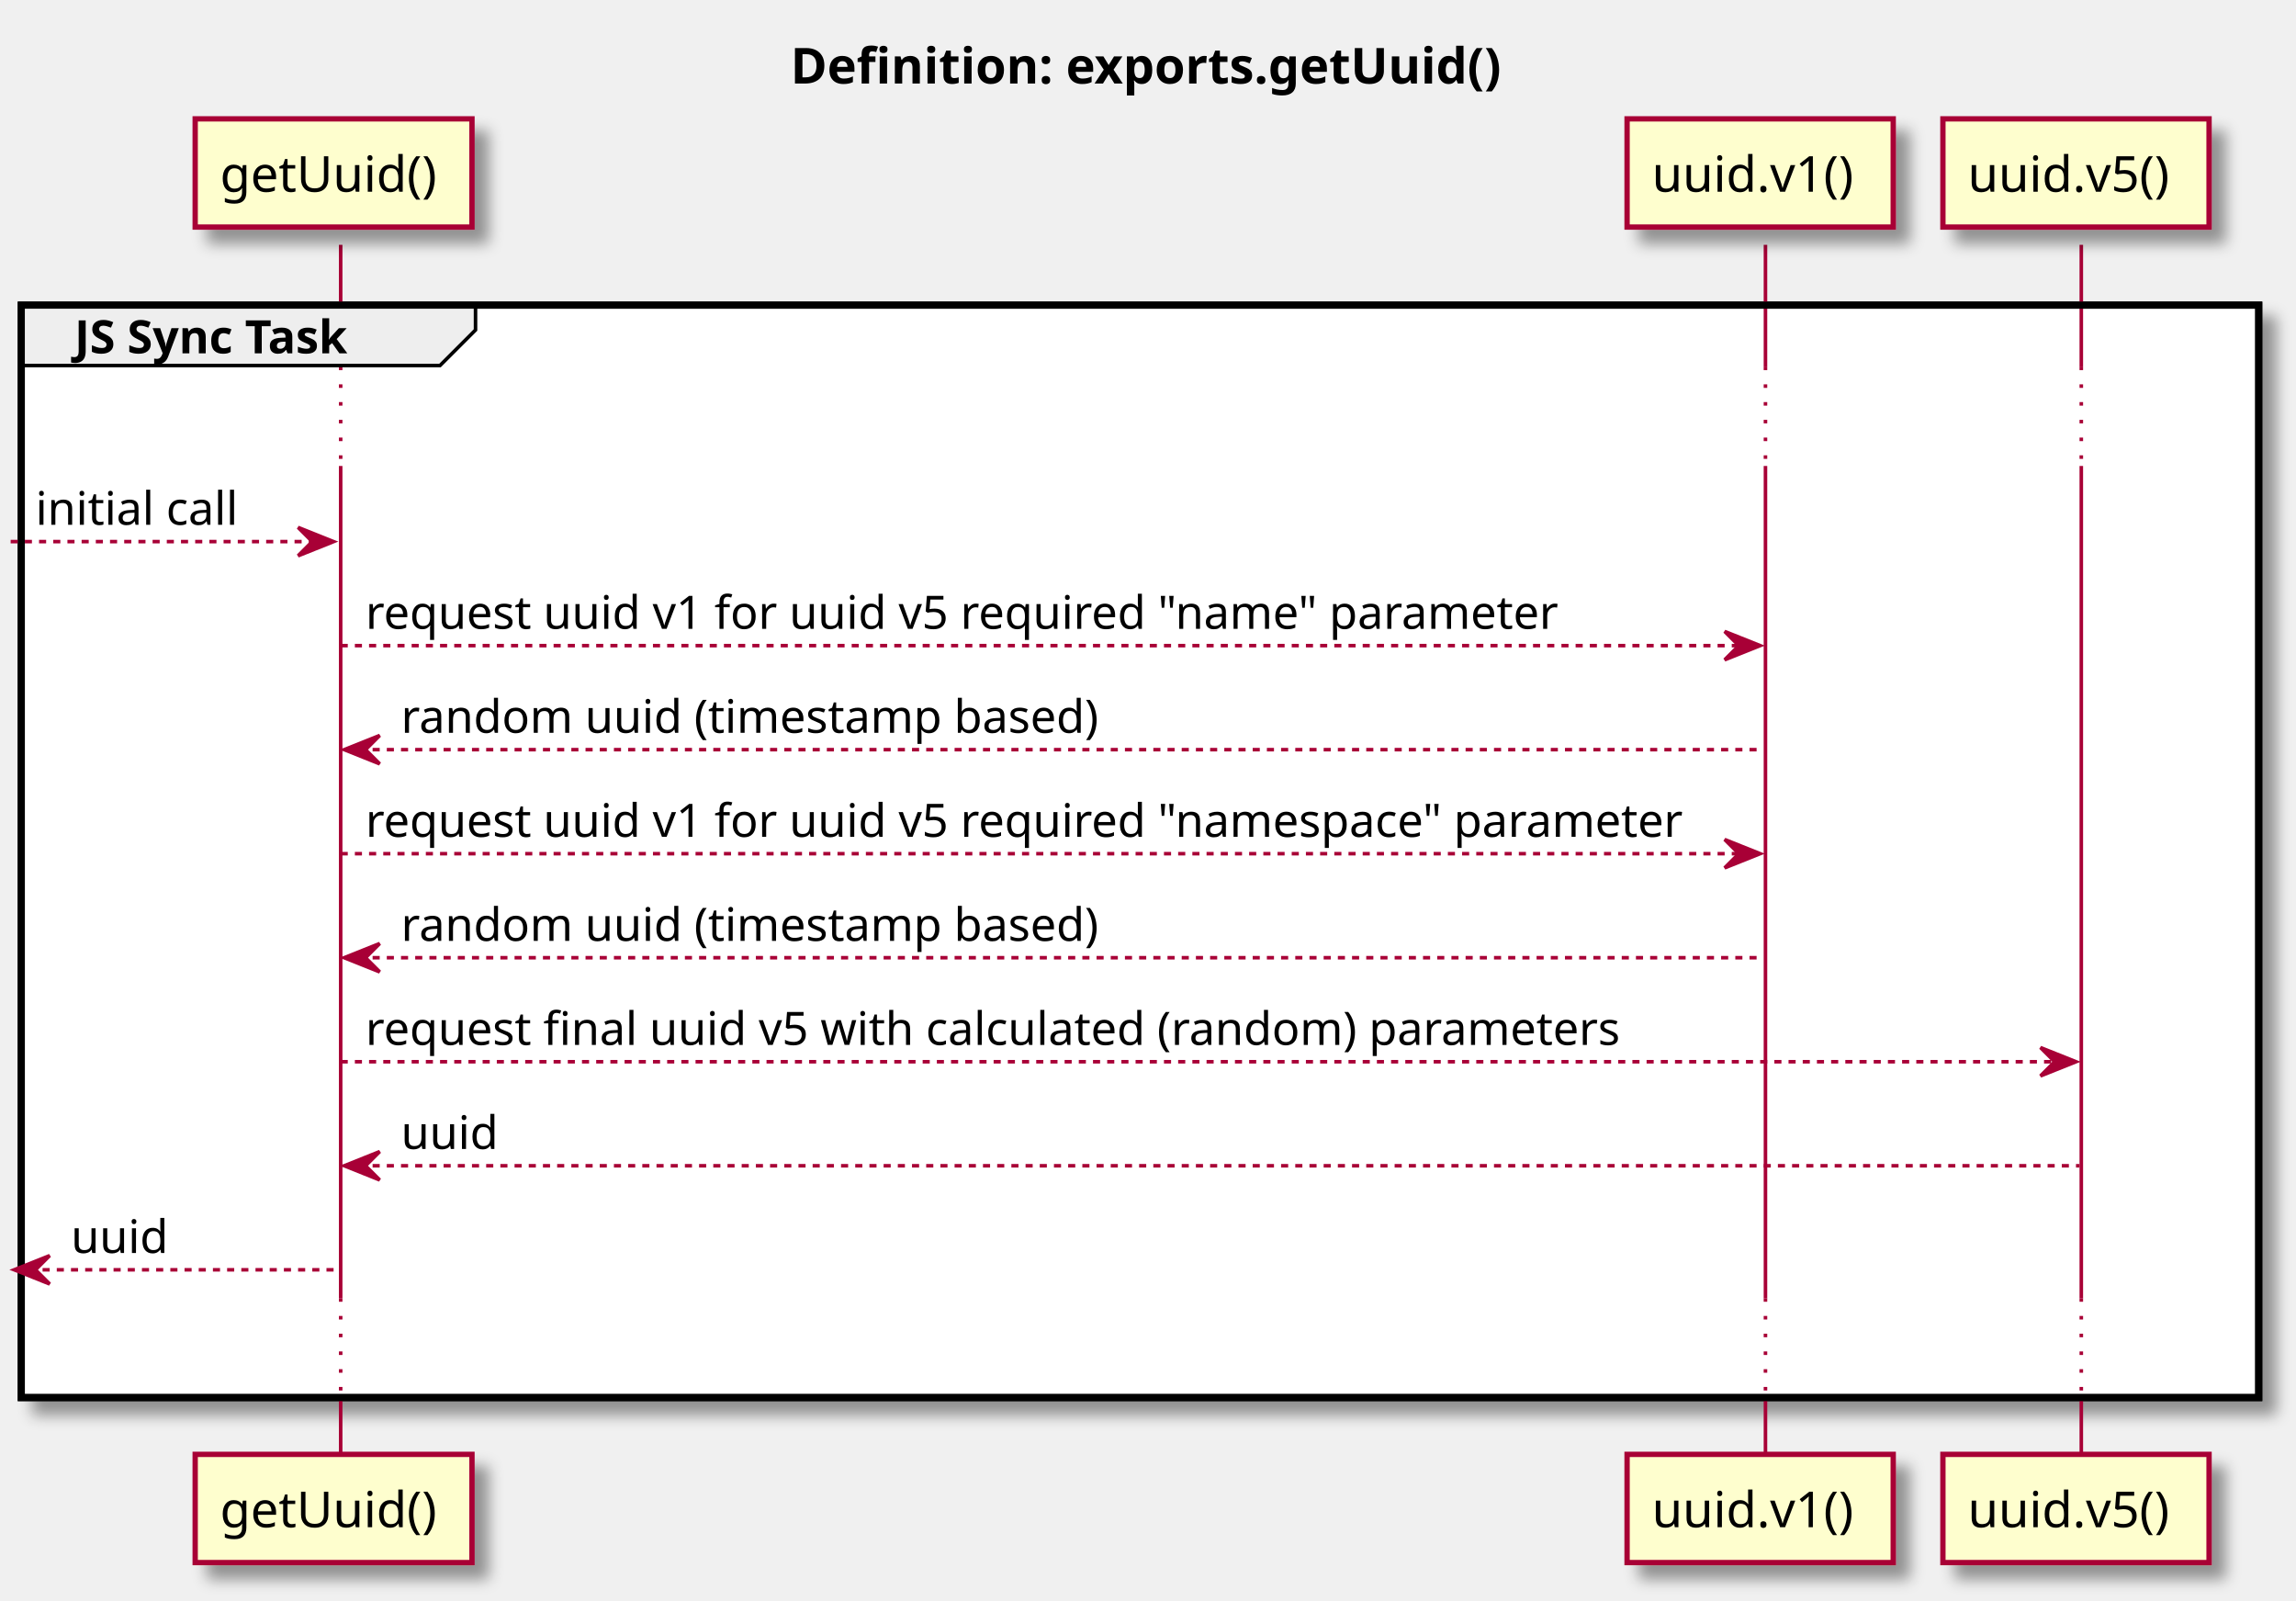
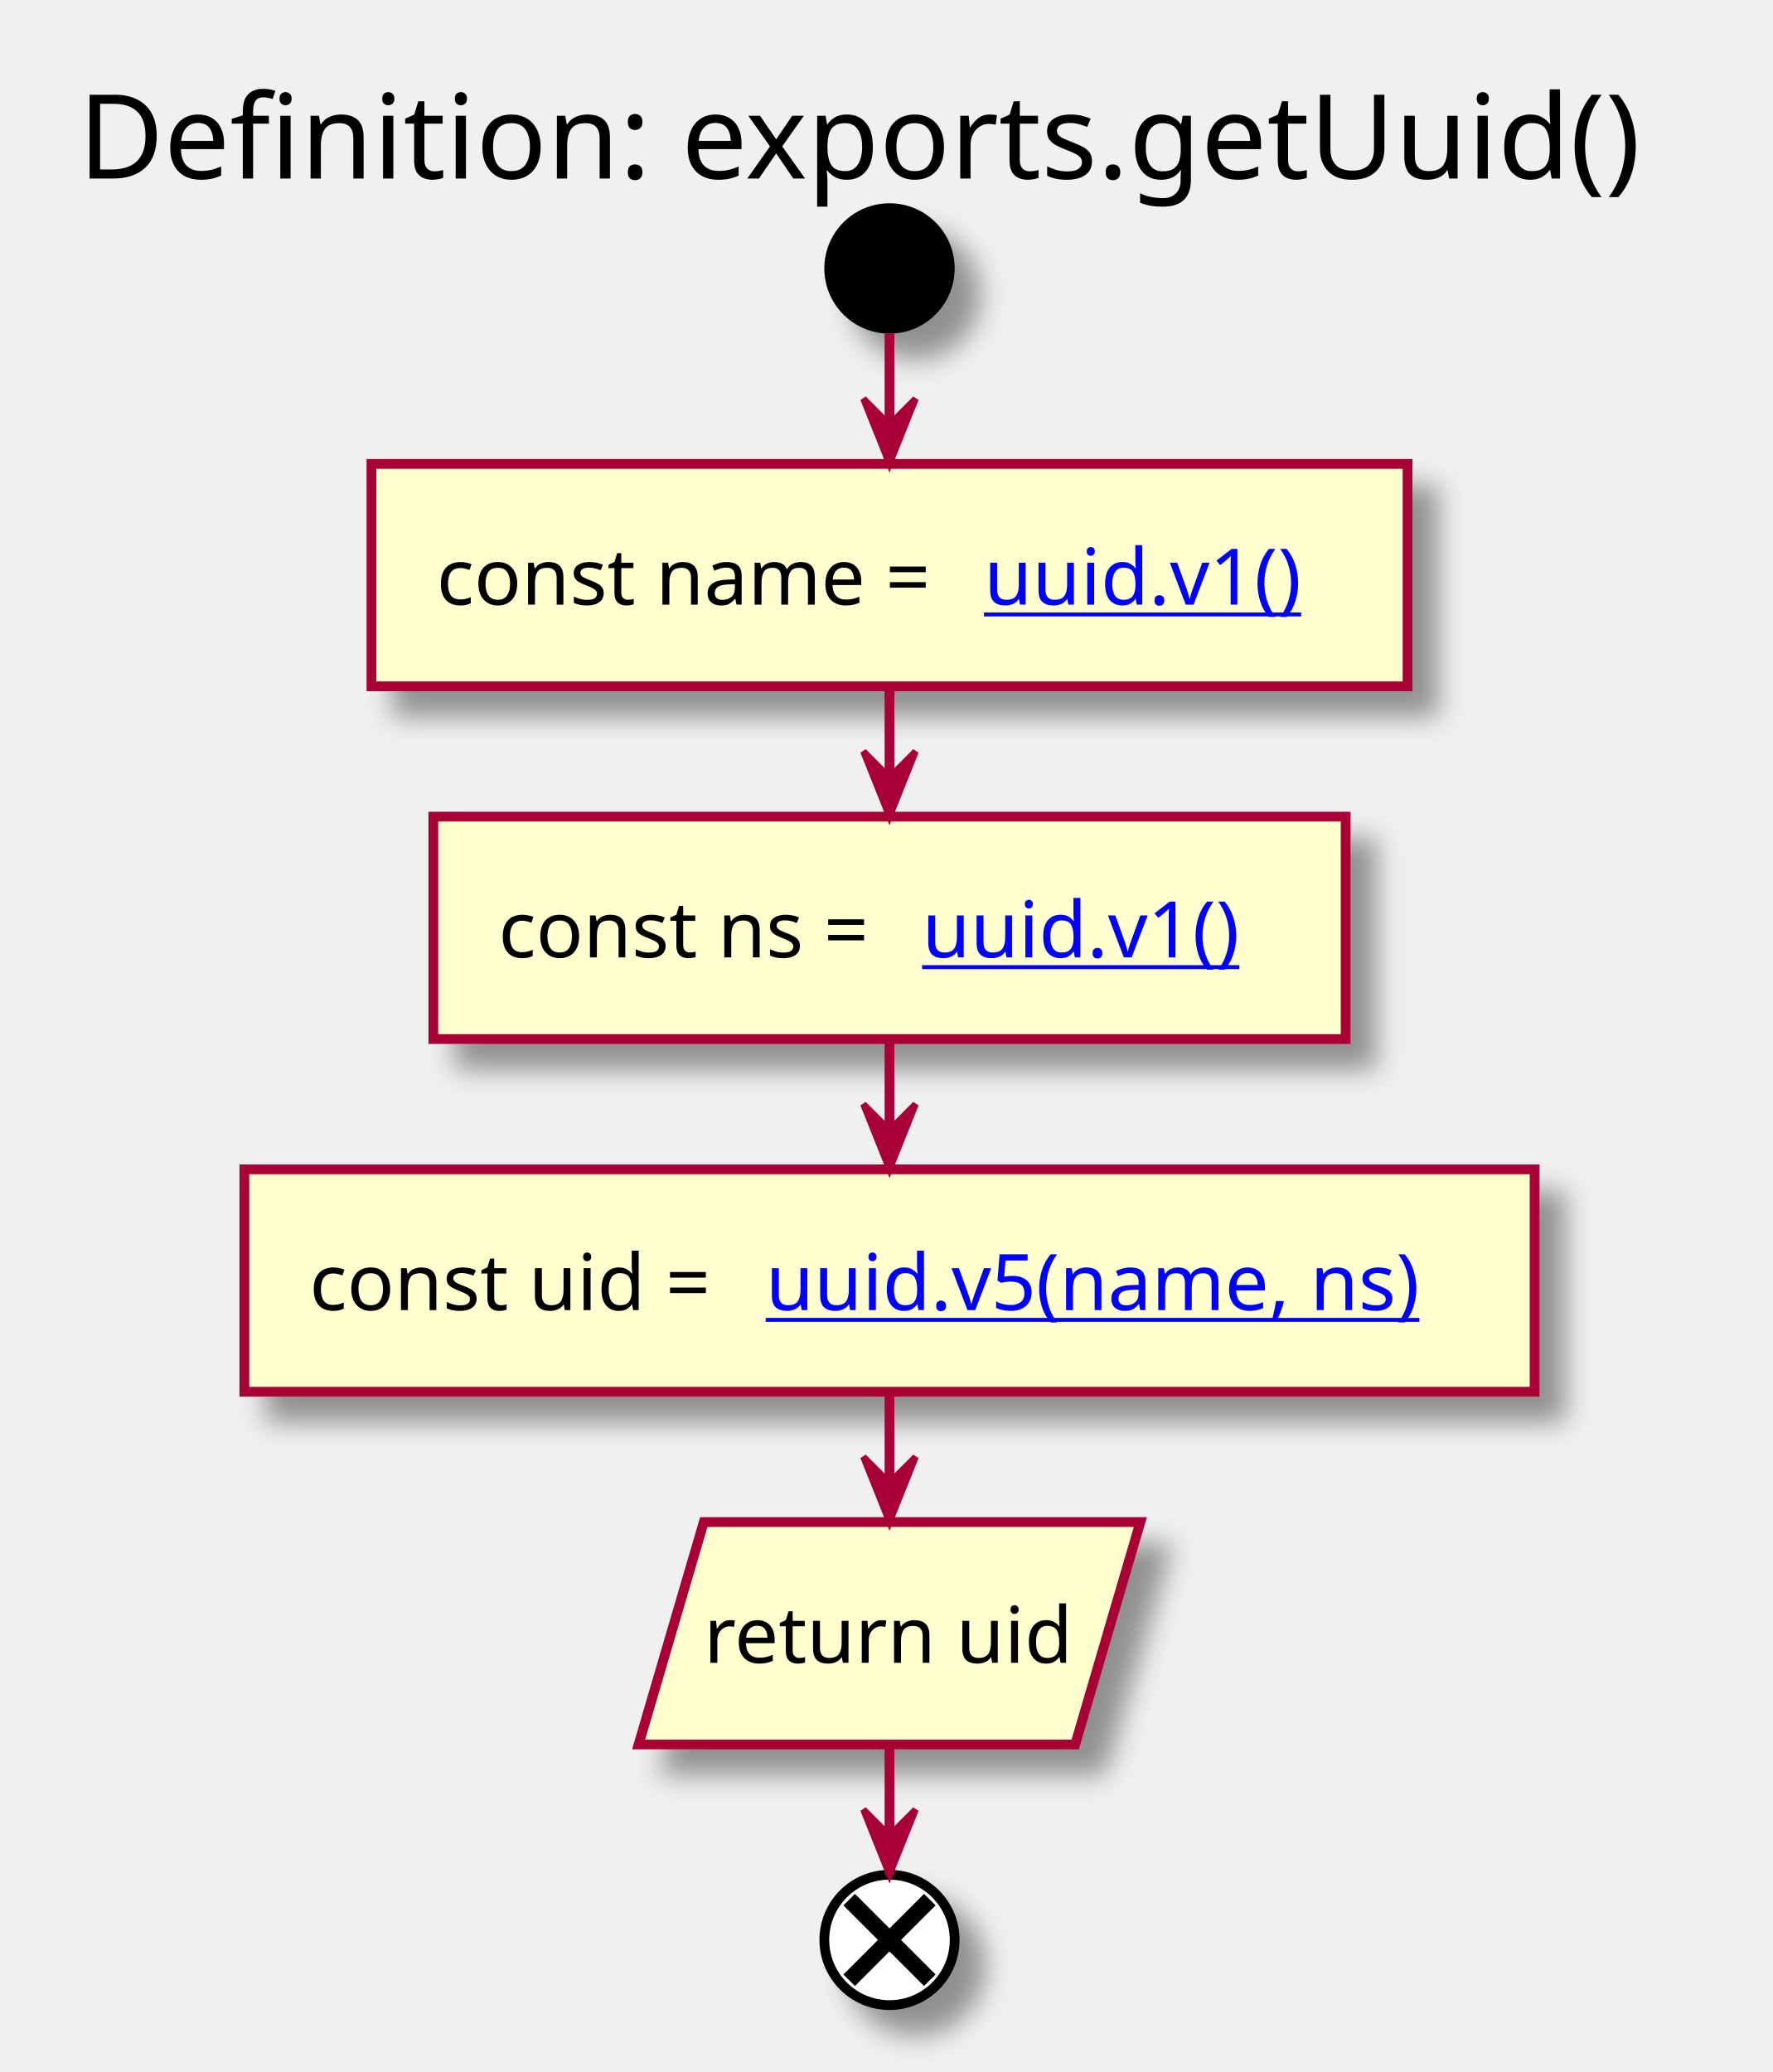
- <svg xmlns="http://www.w3.org/2000/svg" xmlns:xlink="http://www.w3.org/1999/xlink" contentScriptType="application/ecmascript" contentStyleType="text/css" height="451px" preserveAspectRatio="none" style="width:647px;height:451px;" version="1.1" viewBox="0 0 647 451" width="647px" zoomAndPan="magnify">
+ <svg xmlns="http://www.w3.org/2000/svg" xmlns:xlink="http://www.w3.org/1999/xlink" contentScriptType="application/ecmascript" contentStyleType="text/css" height="318px" preserveAspectRatio="none" style="width:272px;height:318px;" version="1.1" viewBox="0 0 272 318" width="272px" zoomAndPan="magnify">
  <defs>
-     <filter height="300%" id="fbqc1kmk3j6g" width="300%" x="-1" y="-1">
+     <filter height="300%" id="f1w2gw4o3qs32t" width="300%" x="-1" y="-1">
      <feGaussianBlur result="blurOut" stdDeviation="2.0" />
      <feColorMatrix in="blurOut" result="blurOut2" type="matrix" values="0 0 0 0 0 0 0 0 0 0 0 0 0 0 0 0 0 0 .4 0" />
      <feOffset dx="4.0" dy="4.0" in="blurOut2" result="blurOut3" />
      <feBlend in="SourceGraphic" in2="blurOut3" mode="normal" />
    </filter>
  </defs>
  <g>
-     <text fill="#000000" font-family="sans-serif" font-size="14" font-weight="bold" lengthAdjust="spacingAndGlyphs" textLength="204" x="222.75" y="23.535">Definition: exports.getUuid()</text>
-     <rect fill="#FFFFFF" filter="url(#fbqc1kmk3j6g)" height="307.795" style="stroke: #000000; stroke-width: 2.0;" width="630.5" x="6" y="85.977" />
-     <line style="stroke: #A80036; stroke-width: 1.0;" x1="96" x2="96" y1="68.977" y2="103.287" />
-     <line style="stroke: #A80036; stroke-width: 1.0; stroke-dasharray: 1.0,4.0;" x1="96" x2="96" y1="103.287" y2="131.287" />
-     <line style="stroke: #A80036; stroke-width: 1.0;" x1="96" x2="96" y1="131.287" y2="365.772" />
-     <line style="stroke: #A80036; stroke-width: 1.0; stroke-dasharray: 1.0,4.0;" x1="96" x2="96" y1="365.772" y2="393.772" />
-     <line style="stroke: #A80036; stroke-width: 1.0;" x1="96" x2="96" y1="393.772" y2="410.772" />
-     <line style="stroke: #A80036; stroke-width: 1.0;" x1="497.5" x2="497.5" y1="68.977" y2="103.287" />
-     <line style="stroke: #A80036; stroke-width: 1.0; stroke-dasharray: 1.0,4.0;" x1="497.5" x2="497.5" y1="103.287" y2="131.287" />
-     <line style="stroke: #A80036; stroke-width: 1.0;" x1="497.5" x2="497.5" y1="131.287" y2="365.772" />
-     <line style="stroke: #A80036; stroke-width: 1.0; stroke-dasharray: 1.0,4.0;" x1="497.5" x2="497.5" y1="365.772" y2="393.772" />
-     <line style="stroke: #A80036; stroke-width: 1.0;" x1="497.5" x2="497.5" y1="393.772" y2="410.772" />
-     <line style="stroke: #A80036; stroke-width: 1.0;" x1="586.5" x2="586.5" y1="68.977" y2="103.287" />
-     <line style="stroke: #A80036; stroke-width: 1.0; stroke-dasharray: 1.0,4.0;" x1="586.5" x2="586.5" y1="103.287" y2="131.287" />
-     <line style="stroke: #A80036; stroke-width: 1.0;" x1="586.5" x2="586.5" y1="131.287" y2="365.772" />
-     <line style="stroke: #A80036; stroke-width: 1.0; stroke-dasharray: 1.0,4.0;" x1="586.5" x2="586.5" y1="365.772" y2="393.772" />
-     <line style="stroke: #A80036; stroke-width: 1.0;" x1="586.5" x2="586.5" y1="393.772" y2="410.772" />
-     <rect fill="#FEFECE" filter="url(#fbqc1kmk3j6g)" height="30.488" style="stroke: #A80036; stroke-width: 1.5;" width="78" x="55" y="33.488" />
-     <text fill="#000000" font-family="sans-serif" font-size="14" lengthAdjust="spacingAndGlyphs" textLength="64" x="62" y="54.023">getUuid()</text>
-     <rect fill="#FEFECE" filter="url(#fbqc1kmk3j6g)" height="30.488" style="stroke: #A80036; stroke-width: 1.5;" width="78" x="55" y="409.772" />
-     <text fill="#000000" font-family="sans-serif" font-size="14" lengthAdjust="spacingAndGlyphs" textLength="64" x="62" y="430.307">getUuid()</text>
+     <text fill="#000000" font-family="sans-serif" font-size="18" lengthAdjust="spacingAndGlyphs" textLength="248" x="12" y="27.402">Definition: exports.getUuid()</text>
+     <ellipse cx="136.5" cy="41.199" fill="#000000" filter="url(#f1w2gw4o3qs32t)" rx="10" ry="10" style="stroke: none; stroke-width: 1.0;" />
+     <rect fill="#FEFECE" filter="url(#f1w2gw4o3qs32t)" height="34.133" style="stroke: #A80036; stroke-width: 1.5;" width="159" x="57" y="71.199" />
+     <text fill="#000000" font-family="sans-serif" font-size="12" lengthAdjust="spacingAndGlyphs" textLength="80" x="67" y="92.801">const name =</text>
    <a href="https://www.npmjs.com/package/uuid#version-1-timestamp" target="_top" xlink:actuate="onRequest" xlink:show="new" xlink:title="https://www.npmjs.com/package/uuid#version-1-timestamp" xlink:type="simple">
-       <rect fill="#FEFECE" filter="url(#fbqc1kmk3j6g)" height="30.488" style="stroke: #A80036; stroke-width: 1.5;" width="75" x="458.5" y="33.488" />
-       <text fill="#000000" font-family="sans-serif" font-size="14" lengthAdjust="spacingAndGlyphs" textLength="61" x="465.5" y="54.023">uuid.v1()</text>
-       <rect fill="#FEFECE" filter="url(#fbqc1kmk3j6g)" height="30.488" style="stroke: #A80036; stroke-width: 1.5;" width="75" x="458.5" y="409.772" />
-       <text fill="#000000" font-family="sans-serif" font-size="14" lengthAdjust="spacingAndGlyphs" textLength="61" x="465.5" y="430.307">uuid.v1()</text>
+       <text fill="#0000FF" font-family="sans-serif" font-size="12" lengthAdjust="spacingAndGlyphs" text-decoration="underline" textLength="51" x="151" y="92.801">uuid.v1()</text>
    </a>
+     <text fill="#000000" font-family="sans-serif" font-size="12" lengthAdjust="spacingAndGlyphs" textLength="0" x="206" y="92.801" />
+     <rect fill="#FEFECE" filter="url(#f1w2gw4o3qs32t)" height="34.133" style="stroke: #A80036; stroke-width: 1.5;" width="140" x="66.5" y="125.332" />
+     <text fill="#000000" font-family="sans-serif" font-size="12" lengthAdjust="spacingAndGlyphs" textLength="61" x="76.5" y="146.934">const ns =</text>
+     <a href="https://www.npmjs.com/package/uuid#version-1-timestamp" target="_top" xlink:actuate="onRequest" xlink:show="new" xlink:title="https://www.npmjs.com/package/uuid#version-1-timestamp" xlink:type="simple">
+       <text fill="#0000FF" font-family="sans-serif" font-size="12" lengthAdjust="spacingAndGlyphs" text-decoration="underline" textLength="51" x="141.5" y="146.934">uuid.v1()</text>
+     </a>
+     <text fill="#000000" font-family="sans-serif" font-size="12" lengthAdjust="spacingAndGlyphs" textLength="0" x="196.5" y="146.934" />
+     <rect fill="#FEFECE" filter="url(#f1w2gw4o3qs32t)" height="34.133" style="stroke: #A80036; stroke-width: 1.5;" width="198" x="37.5" y="179.465" />
+     <text fill="#000000" font-family="sans-serif" font-size="12" lengthAdjust="spacingAndGlyphs" textLength="66" x="47.5" y="201.066">const uid =</text>
    <a href="https://www.npmjs.com/package/uuid#version-5-namespace" target="_top" xlink:actuate="onRequest" xlink:show="new" xlink:title="https://www.npmjs.com/package/uuid#version-5-namespace" xlink:type="simple">
-       <rect fill="#FEFECE" filter="url(#fbqc1kmk3j6g)" height="30.488" style="stroke: #A80036; stroke-width: 1.5;" width="75" x="547.5" y="33.488" />
-       <text fill="#000000" font-family="sans-serif" font-size="14" lengthAdjust="spacingAndGlyphs" textLength="61" x="554.5" y="54.023">uuid.v5()</text>
-       <rect fill="#FEFECE" filter="url(#fbqc1kmk3j6g)" height="30.488" style="stroke: #A80036; stroke-width: 1.5;" width="75" x="547.5" y="409.772" />
-       <text fill="#000000" font-family="sans-serif" font-size="14" lengthAdjust="spacingAndGlyphs" textLength="61" x="554.5" y="430.307">uuid.v5()</text>
+       <text fill="#0000FF" font-family="sans-serif" font-size="12" lengthAdjust="spacingAndGlyphs" text-decoration="underline" textLength="104" x="117.5" y="201.066">uuid.v5(name, ns)</text>
    </a>
-     <path d="M6,85.977 L134,85.977 L134,92.977 L124,102.977 L6,102.977 L6,85.977 " fill="#EEEEEE" style="stroke: #000000; stroke-width: 1.0;" />
-     <rect fill="none" height="307.795" style="stroke: #000000; stroke-width: 2.0;" width="630.5" x="6" y="85.977" />
-     <text fill="#000000" font-family="sans-serif" font-size="13" font-weight="bold" lengthAdjust="spacingAndGlyphs" textLength="83" x="21" y="99.545">JS Sync Task</text>
-     <polygon fill="#A80036" points="84,148.598,94,152.598,84,156.598,88,152.598" style="stroke: #A80036; stroke-width: 1.0;" />
-     <line style="stroke: #A80036; stroke-width: 1.0; stroke-dasharray: 2.0,2.0;" x1="3" x2="90" y1="152.598" y2="152.598" />
-     <text fill="#000000" font-family="sans-serif" font-size="13" lengthAdjust="spacingAndGlyphs" textLength="62" x="10" y="147.856">initial call</text>
-     <polygon fill="#A80036" points="486,177.908,496,181.908,486,185.908,490,181.908" style="stroke: #A80036; stroke-width: 1.0;" />
-     <line style="stroke: #A80036; stroke-width: 1.0; stroke-dasharray: 2.0,2.0;" x1="96" x2="492" y1="181.908" y2="181.908" />
-     <text fill="#000000" font-family="sans-serif" font-size="13" lengthAdjust="spacingAndGlyphs" textLength="342" x="103" y="177.166">request uuid v1 for uuid v5 required "name" parameter</text>
-     <polygon fill="#A80036" points="107,207.219,97,211.219,107,215.219,103,211.219" style="stroke: #A80036; stroke-width: 1.0;" />
-     <line style="stroke: #A80036; stroke-width: 1.0; stroke-dasharray: 2.0,2.0;" x1="101" x2="497" y1="211.219" y2="211.219" />
-     <text fill="#000000" font-family="sans-serif" font-size="13" lengthAdjust="spacingAndGlyphs" textLength="200" x="113" y="206.477">random uuid (timestamp based)</text>
-     <polygon fill="#A80036" points="486,236.529,496,240.529,486,244.529,490,240.529" style="stroke: #A80036; stroke-width: 1.0;" />
-     <line style="stroke: #A80036; stroke-width: 1.0; stroke-dasharray: 2.0,2.0;" x1="96" x2="492" y1="240.529" y2="240.529" />
-     <text fill="#000000" font-family="sans-serif" font-size="13" lengthAdjust="spacingAndGlyphs" textLength="378" x="103" y="235.787">request uuid v1 for uuid v5 required "namespace" parameter</text>
-     <polygon fill="#A80036" points="107,265.84,97,269.84,107,273.84,103,269.84" style="stroke: #A80036; stroke-width: 1.0;" />
-     <line style="stroke: #A80036; stroke-width: 1.0; stroke-dasharray: 2.0,2.0;" x1="101" x2="497" y1="269.84" y2="269.84" />
-     <text fill="#000000" font-family="sans-serif" font-size="13" lengthAdjust="spacingAndGlyphs" textLength="200" x="113" y="265.098">random uuid (timestamp based)</text>
-     <polygon fill="#A80036" points="575,295.15,585,299.15,575,303.15,579,299.15" style="stroke: #A80036; stroke-width: 1.0;" />
-     <line style="stroke: #A80036; stroke-width: 1.0; stroke-dasharray: 2.0,2.0;" x1="96" x2="581" y1="299.15" y2="299.15" />
-     <text fill="#000000" font-family="sans-serif" font-size="13" lengthAdjust="spacingAndGlyphs" textLength="363" x="103" y="294.408">request final uuid v5 with calculated (random) parameters</text>
-     <polygon fill="#A80036" points="107,324.461,97,328.461,107,332.461,103,328.461" style="stroke: #A80036; stroke-width: 1.0;" />
-     <line style="stroke: #A80036; stroke-width: 1.0; stroke-dasharray: 2.0,2.0;" x1="101" x2="586" y1="328.461" y2="328.461" />
-     <text fill="#000000" font-family="sans-serif" font-size="13" lengthAdjust="spacingAndGlyphs" textLength="28" x="113" y="323.719">uuid</text>
-     <polygon fill="#A80036" points="14,353.772,4,357.772,14,361.772,10,357.772" style="stroke: #A80036; stroke-width: 1.0;" />
-     <line style="stroke: #A80036; stroke-width: 1.0; stroke-dasharray: 2.0,2.0;" x1="8" x2="95" y1="357.772" y2="357.772" />
-     <text fill="#000000" font-family="sans-serif" font-size="13" lengthAdjust="spacingAndGlyphs" textLength="28" x="20" y="353.029">uuid</text>
+     <text fill="#000000" font-family="sans-serif" font-size="12" lengthAdjust="spacingAndGlyphs" textLength="0" x="225.5" y="201.066" />
+     <polygon fill="#FEFECE" filter="url(#f1w2gw4o3qs32t)" points="108,233.598,175,233.598,165,267.731,98,267.731" style="stroke: #A80036; stroke-width: 1.5;" />
+     <text fill="#000000" font-family="sans-serif" font-size="12" lengthAdjust="spacingAndGlyphs" textLength="57" x="108" y="255.199">return uid</text>
+     <ellipse cx="136.5" cy="297.731" fill="#FFFFFF" filter="url(#f1w2gw4o3qs32t)" rx="10" ry="10" style="stroke: #000000; stroke-width: 1.5;" />
+     <line style="stroke: #000000; stroke-width: 2.5;" x1="130.313" x2="142.687" y1="291.543" y2="303.918" />
+     <line style="stroke: #000000; stroke-width: 2.5;" x1="142.687" x2="130.313" y1="291.543" y2="303.918" />
+     <line style="stroke: #A80036; stroke-width: 1.5;" x1="136.5" x2="136.5" y1="51.199" y2="71.199" />
+     <polygon fill="#A80036" points="132.5,61.199,136.5,71.199,140.5,61.199,136.5,65.199" style="stroke: #A80036; stroke-width: 1.0;" />
+     <line style="stroke: #A80036; stroke-width: 1.5;" x1="136.5" x2="136.5" y1="105.332" y2="125.332" />
+     <polygon fill="#A80036" points="132.5,115.332,136.5,125.332,140.5,115.332,136.5,119.332" style="stroke: #A80036; stroke-width: 1.0;" />
+     <line style="stroke: #A80036; stroke-width: 1.5;" x1="136.5" x2="136.5" y1="159.465" y2="179.465" />
+     <polygon fill="#A80036" points="132.5,169.465,136.5,179.465,140.5,169.465,136.5,173.465" style="stroke: #A80036; stroke-width: 1.0;" />
+     <line style="stroke: #A80036; stroke-width: 1.5;" x1="136.5" x2="136.5" y1="213.598" y2="233.598" />
+     <polygon fill="#A80036" points="132.5,223.598,136.5,233.598,140.5,223.598,136.5,227.598" style="stroke: #A80036; stroke-width: 1.0;" />
+     <line style="stroke: #A80036; stroke-width: 1.5;" x1="136.5" x2="136.5" y1="267.731" y2="287.731" />
+     <polygon fill="#A80036" points="132.5,277.731,136.5,287.731,140.5,277.731,136.5,281.731" style="stroke: #A80036; stroke-width: 1.0;" />
  </g>
</svg>
